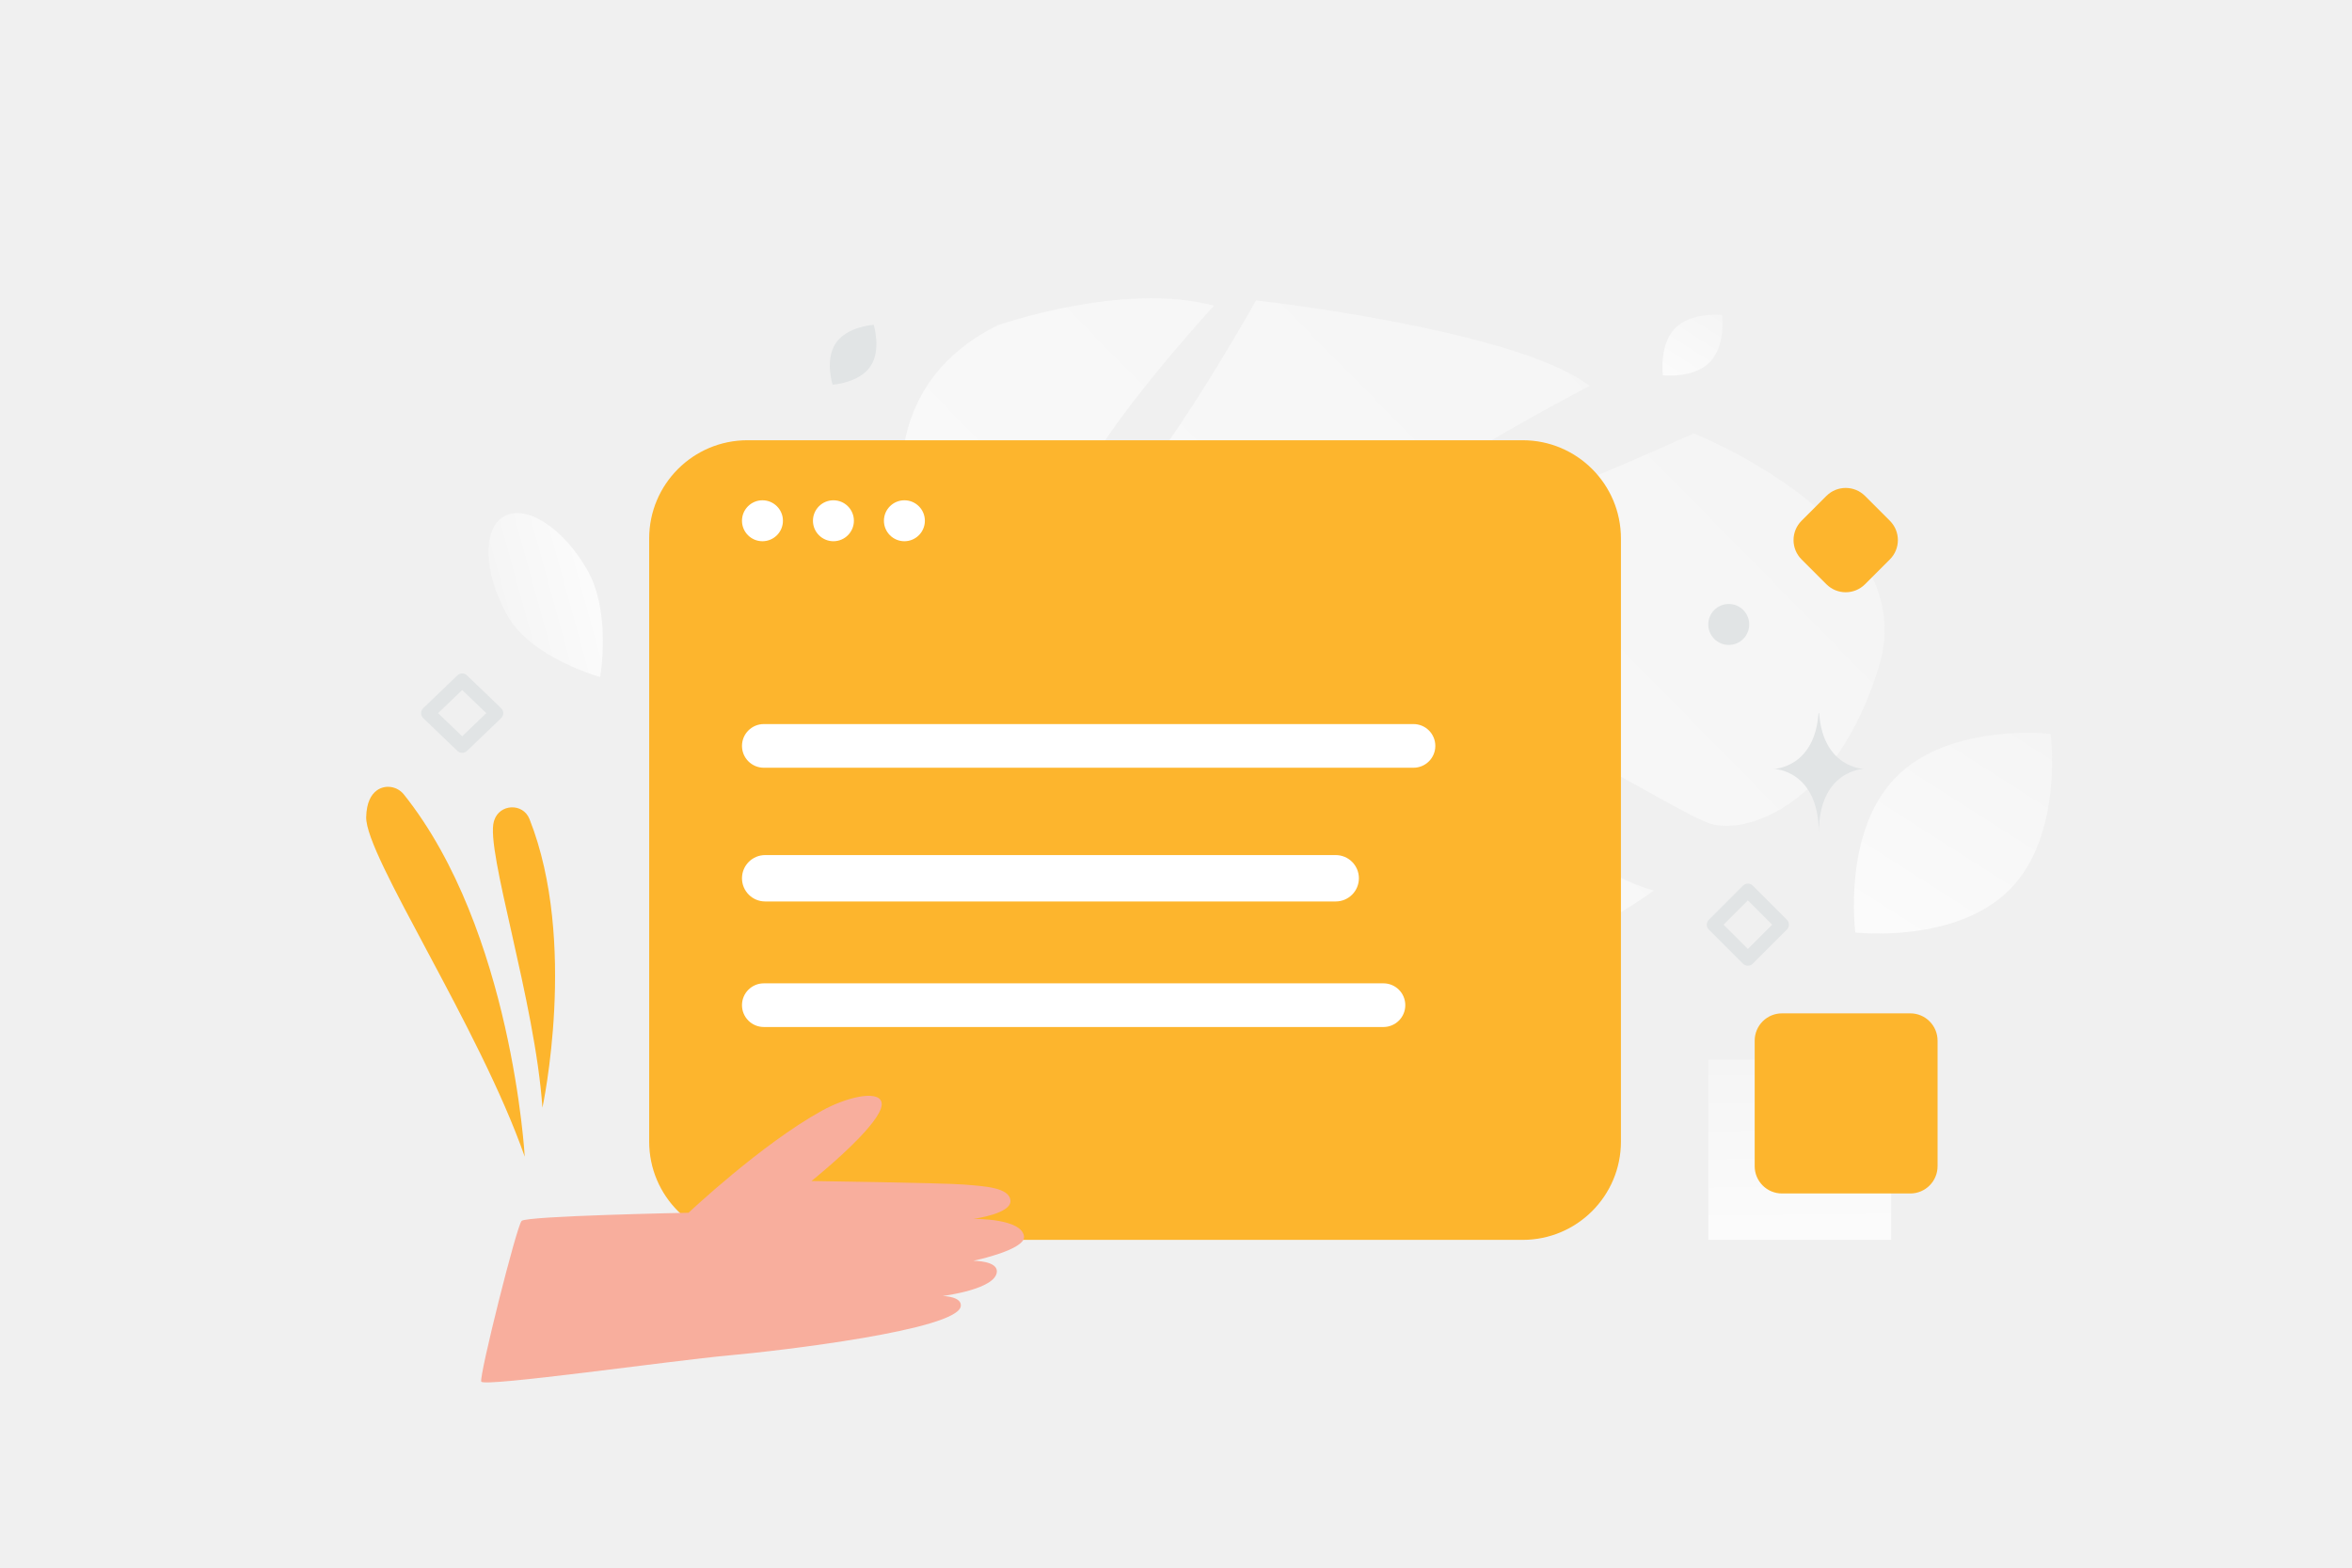
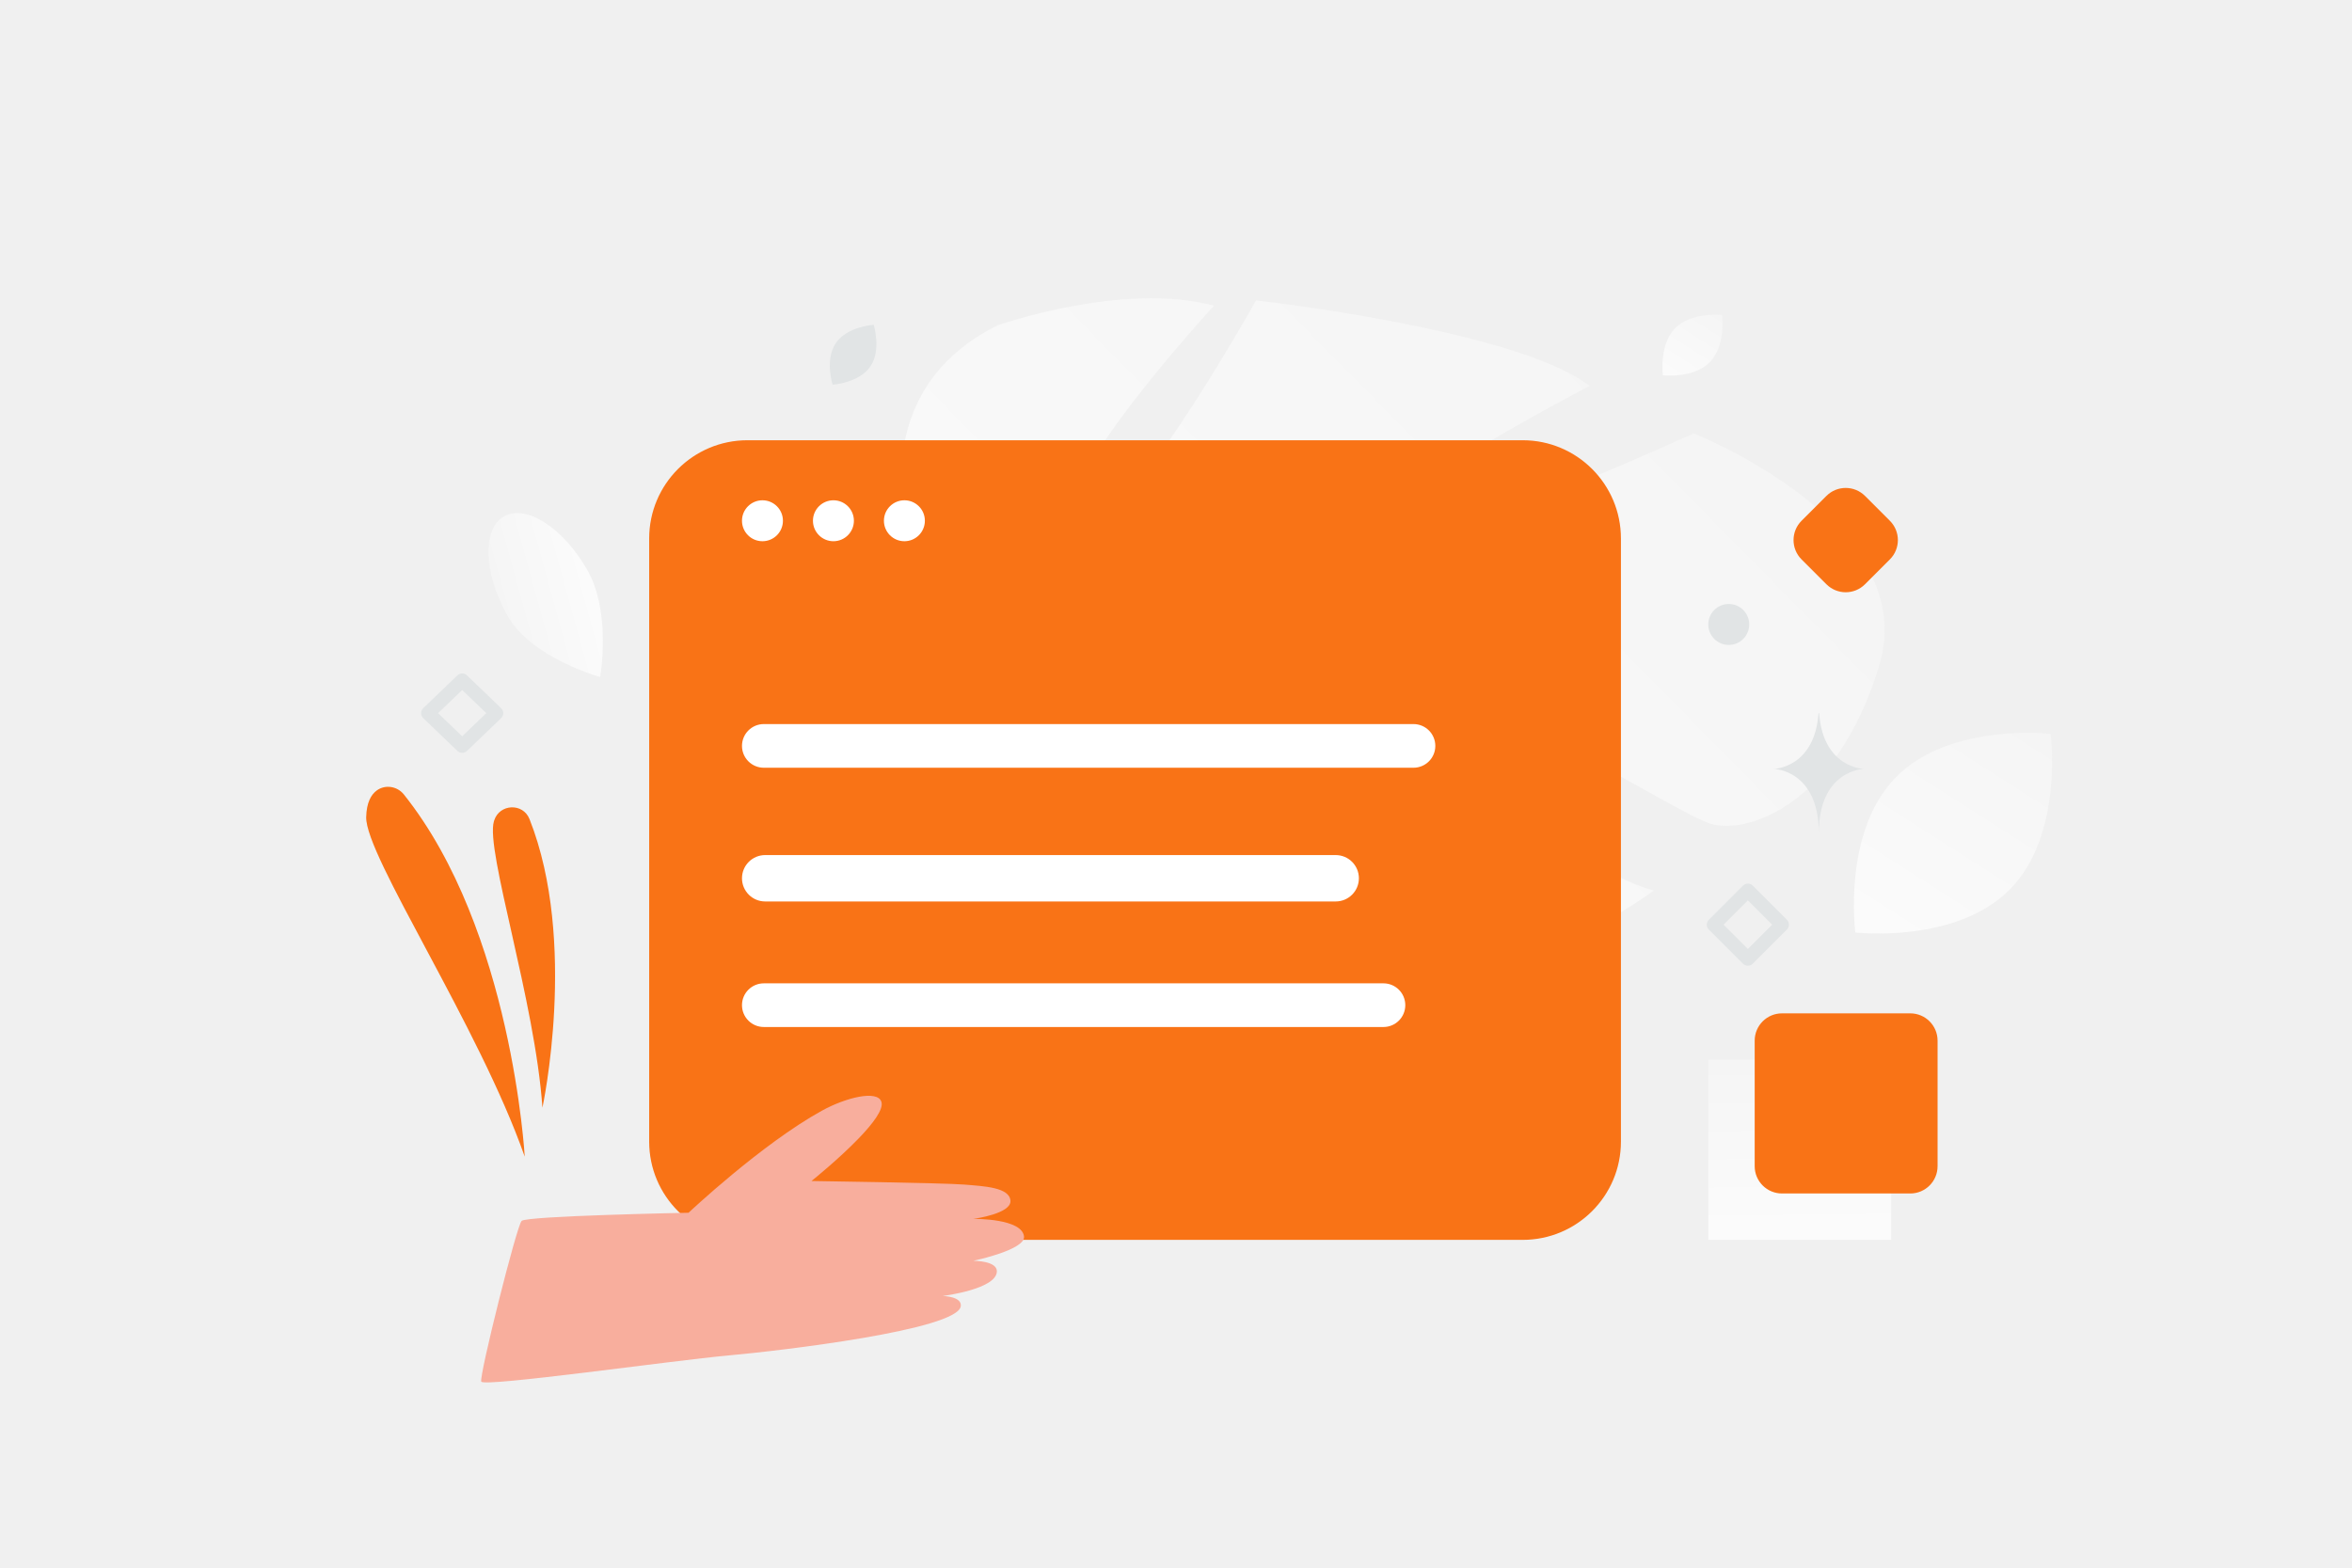
<svg xmlns="http://www.w3.org/2000/svg" width="900" height="600" viewBox="0 0 900 600" fill="none">
  <path fill="transparent" d="M0 0h900v600H0z" />
  <path d="M719.09 254.716c16.478-54.327-71.008-88.851-71.008-88.851s-104.085 48.007-120.783 40.258c-16.698-7.749 80.982-58.427 80.982-58.427-28.191-21.667-127.661-32.723-127.661-32.723s-54.49 97.878-68.767 86.256c-14.278-11.621 52.671-84.209 52.671-84.209-34.483-9.449-82.777 7.479-82.777 7.479-68.385 33.976-21.226 120.039-21.226 120.039s-19.614 33.515-63.553 58.543c0 0-8.943 4.102-21.017 13.033l7.913 4.952a88.553 88.553 0 0 1 5.99-4.796.09.09 0 0 1 .042-.028c.034-.021.055-.042.09-.063a476.24 476.24 0 0 1 5.474-3.646l.007-.007.007-.007c5.38-3.228 9.206-5.696 11.811-7.574l.02-.021c16.546-10.332 39.095-23.165 48.596-22.868 0 0-.107-1.78.573-4.691-.179 1.496-.38 3.055-.573 4.691-4.613 37.51 60.116 84.729 102.708 100.595 42.591 15.866 32.799-5.071 23.278-35.064-9.521-29.994-54.955-52.077-63.295-66.721-8.341-14.643 14.28-9.917 38.243 7.76 23.949 17.676 20.8 50.714 59.026 80.012 38.227 29.299 117.032-27.795 117.032-27.795-33.52-8.842-74.163-55.82-70.048-66.705 4.122-10.892 78.046 36.695 91.471 41.053 13.446 4.366 48.296-6.148 64.774-60.475z" fill="url(#a)" />
-   <path d="M248.409 206.096c0-20.767 16.835-37.602 37.603-37.602h296.641c20.767 0 37.602 16.835 37.602 37.602v230.837c0 20.768-16.835 37.603-37.602 37.603H286.012c-20.768 0-37.603-16.835-37.603-37.603V206.096z" fill="#fdb52d" />
+   <path d="M248.409 206.096c0-20.767 16.835-37.602 37.603-37.602h296.641c20.767 0 37.602 16.835 37.602 37.602v230.837c0 20.768-16.835 37.603-37.602 37.603H286.012c-20.768 0-37.603-16.835-37.603-37.603V206.096z" fill="#f97316" />
  <circle cx="291.756" cy="199.307" r="7.834" fill="#fff" />
  <circle cx="318.914" cy="199.307" r="7.834" fill="#fff" />
  <circle cx="346.071" cy="199.307" r="7.834" fill="#fff" />
  <rect x="283.923" y="376.352" width="253.816" height="16.712" rx="8.356" fill="#fff" />
  <rect x="283.923" y="327.26" width="236.06" height="17.757" rx="8.878" fill="#fff" />
  <rect x="283.923" y="277.123" width="265.306" height="16.712" rx="8.356" fill="#fff" />
  <path d="M184.149 528.778c-.823-2.231 13.535-59.574 15.453-61.506 1.923-1.923 63.874-3.116 63.874-3.116s27.915-26.31 50.997-39.046c9.103-5.031 21.248-8.048 22.792-3.437.959 2.857-3.259 8.384-8.622 13.954-.012.018-.031.034-.049.05-7.466 7.747-17.106 15.542-18.013 16.274-.051.035-.07.051-.07.051s50.928.738 58.464 1.37c7.54.619 17.48 1.053 17.677 6.278.185 4.801-13.353 6.737-14.158 6.851.84-.007 18.56-.115 19.353 6.72.588 5.084-18.813 9.205-19.386 9.318.457.004 9.163.052 8.993 4.127-.282 6.7-19.942 9.239-20.745 9.346.427.01 7.419.229 6.944 3.893-1.178 9.074-68.596 17.036-89.04 18.881-20.463 1.833-93.634 12.226-94.464 9.992z" fill="#F8AE9D" />
  <path fill="url(#b)" d="M653.68 405.598h69.982v68.938H653.68z" />
-   <rect x="671.437" y="387.841" width="69.982" height="68.938" rx="10.445" fill="#fdb52d" />
-   <rect x="706.266" y="182.419" width="34.352" height="34.352" rx="10.445" transform="rotate(45 706.266 182.419)" fill="#fdb52d" />
+   <rect x="671.437" y="387.841" width="69.982" height="68.938" rx="10.445" fill="#f97316" />
+   <rect x="706.266" y="182.419" width="34.352" height="34.352" rx="10.445" transform="rotate(45 706.266 182.419)" fill="#f97316" />
  <circle r="7.834" transform="matrix(1 0 0 -1 661.514 238.998)" fill="#E1E4E5" />
-   <path d="M207.56 423.953s13.687-63.444-4.948-110.475c-2.475-6.249-11.454-5.881-13.51.534-.034.106-.07.216-.103.328-3.327 11.01 15.771 68.807 18.561 109.613zm-6.766 18.747s-4.847-86.811-46.261-138.644c-2.524-3.16-7.156-3.91-10.411-1.489-2.117 1.579-3.857 4.579-4.002 10.145-.38 14.85 43.221 80.184 60.674 129.988z" fill="#fdb52d" />
+   <path d="M207.56 423.953s13.687-63.444-4.948-110.475c-2.475-6.249-11.454-5.881-13.51.534-.034.106-.07.216-.103.328-3.327 11.01 15.771 68.807 18.561 109.613zm-6.766 18.747s-4.847-86.811-46.261-138.644c-2.524-3.16-7.156-3.91-10.411-1.489-2.117 1.579-3.857 4.579-4.002 10.145-.38 14.85 43.221 80.184 60.674 129.988z" fill="#f97316" />
  <path clip-rule="evenodd" d="m176.86 285.479-13.056-12.534 13.056-12.534 13.057 12.534-13.057 12.534zm491.965 81.472-13.056-13.056 13.056-13.057 13.057 13.057-13.057 13.056z" stroke="#E1E4E5" stroke-width="5.313" stroke-linecap="round" stroke-linejoin="round" />
  <path d="M319.869 131.248c-4.348 6.329-1.292 15.985-1.292 15.985s10.104-.61 14.448-6.943c4.348-6.328 1.296-15.981 1.296-15.981s-10.104.611-14.452 6.939z" fill="#E1E4E5" />
  <path d="M769.147 340.327c-20.625 20.993-59.193 16.567-59.193 16.567s-5.104-38.462 15.54-59.441c20.625-20.992 59.175-16.579 59.175-16.579s5.104 38.461-15.522 59.453z" fill="url(#c)" />
  <path d="M654.247 138.617c-6.255 6.367-17.953 5.024-17.953 5.024s-1.548-11.665 4.713-18.029c6.256-6.367 17.948-5.028 17.948-5.028s1.548 11.666-4.708 18.033z" fill="url(#d)" />
  <path d="M224.827 218.317c9.18 16.217 4.824 40.791 4.824 40.791s-26.27-7.227-35.451-23.445c-9.18-16.217-9.767-33.24-1.316-38.034 8.464-4.798 22.763 4.471 31.943 20.688z" fill="url(#e)" />
  <path d="M696.108 272.945h-.251c-1.483 21.016-17.109 21.339-17.109 21.339s17.231.337 17.231 24.62c0-24.283 17.232-24.62 17.232-24.62s-15.62-.323-17.103-21.339z" fill="#E1E4E5" />
  <defs>
    <linearGradient id="a" x1="199.058" y1="541.055" x2="919.128" y2="-168.449" gradientUnits="userSpaceOnUse">
      <stop stop-color="#fff" />
      <stop offset="1" stop-color="#EEE" />
    </linearGradient>
    <linearGradient id="b" x1="690.163" y1="513.186" x2="688.069" y2="330.605" gradientUnits="userSpaceOnUse">
      <stop stop-color="#fff" />
      <stop offset="1" stop-color="#EEE" />
    </linearGradient>
    <linearGradient id="c" x1="686.857" y1="412.032" x2="835.965" y2="178.292" gradientUnits="userSpaceOnUse">
      <stop stop-color="#fff" />
      <stop offset="1" stop-color="#EEE" />
    </linearGradient>
    <linearGradient id="d" x1="629.288" y1="160.365" x2="674.514" y2="89.47" gradientUnits="userSpaceOnUse">
      <stop stop-color="#fff" />
      <stop offset="1" stop-color="#EEE" />
    </linearGradient>
    <linearGradient id="e" x1="247.335" y1="217.02" x2="152.186" y2="243.155" gradientUnits="userSpaceOnUse">
      <stop stop-color="#fff" />
      <stop offset="1" stop-color="#EEE" />
    </linearGradient>
  </defs>
</svg>
